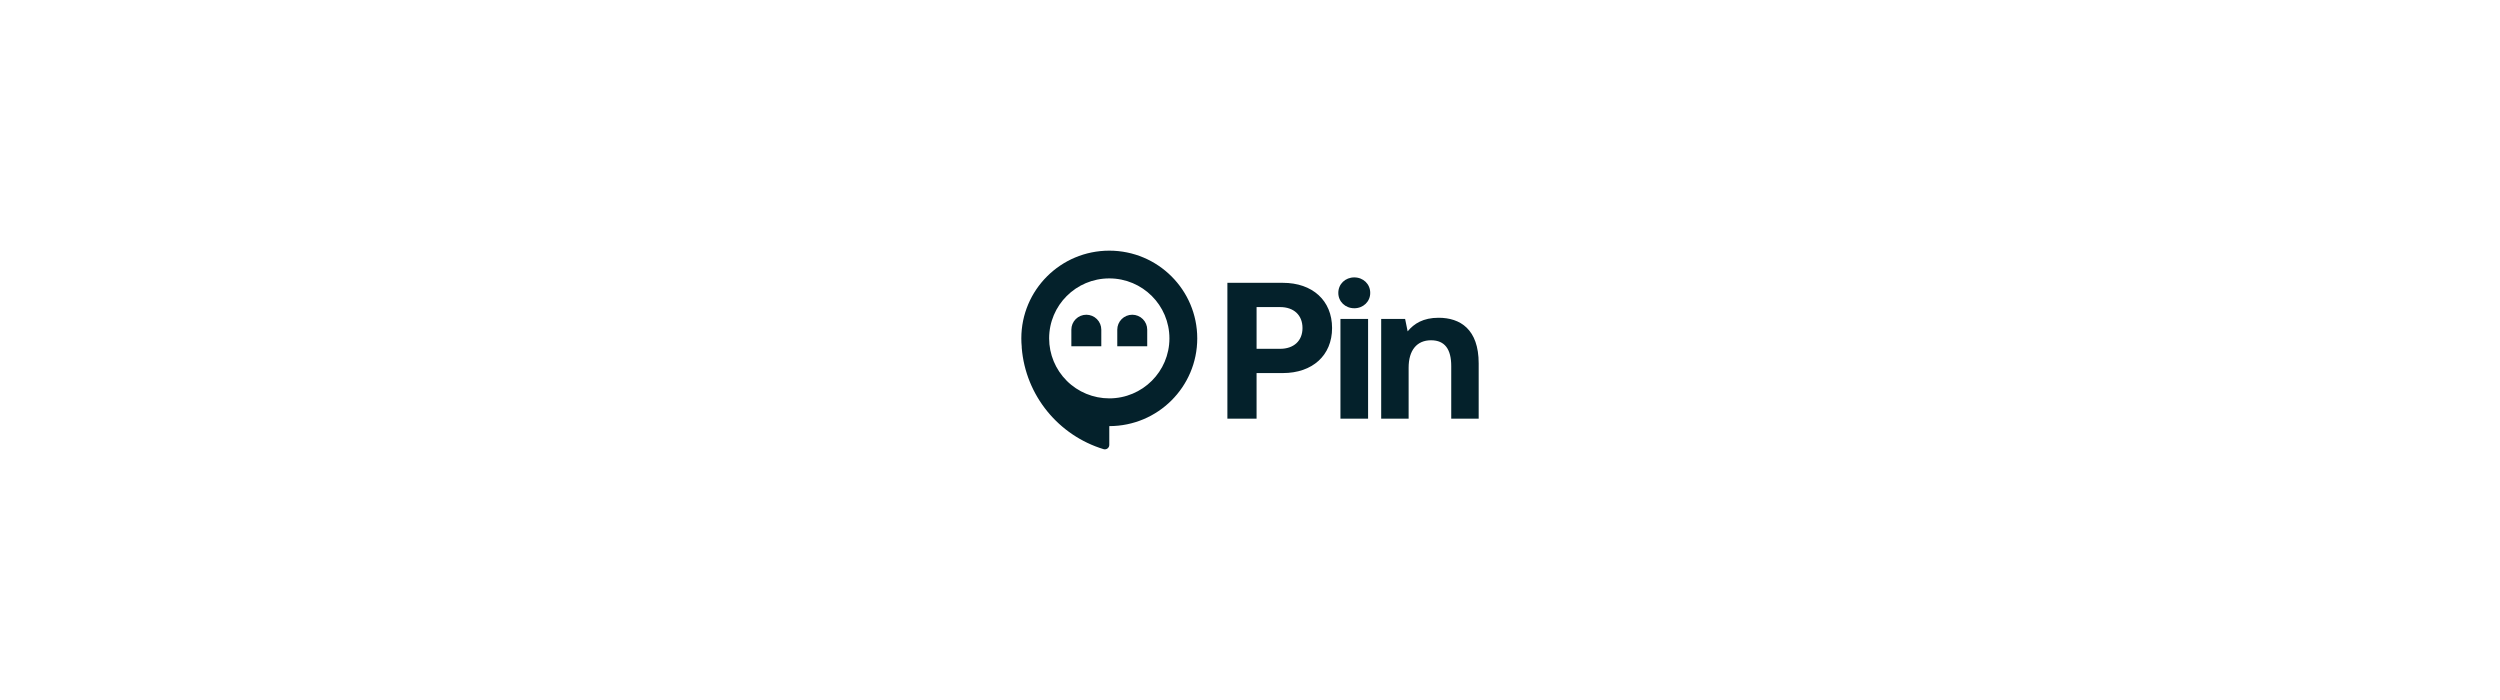
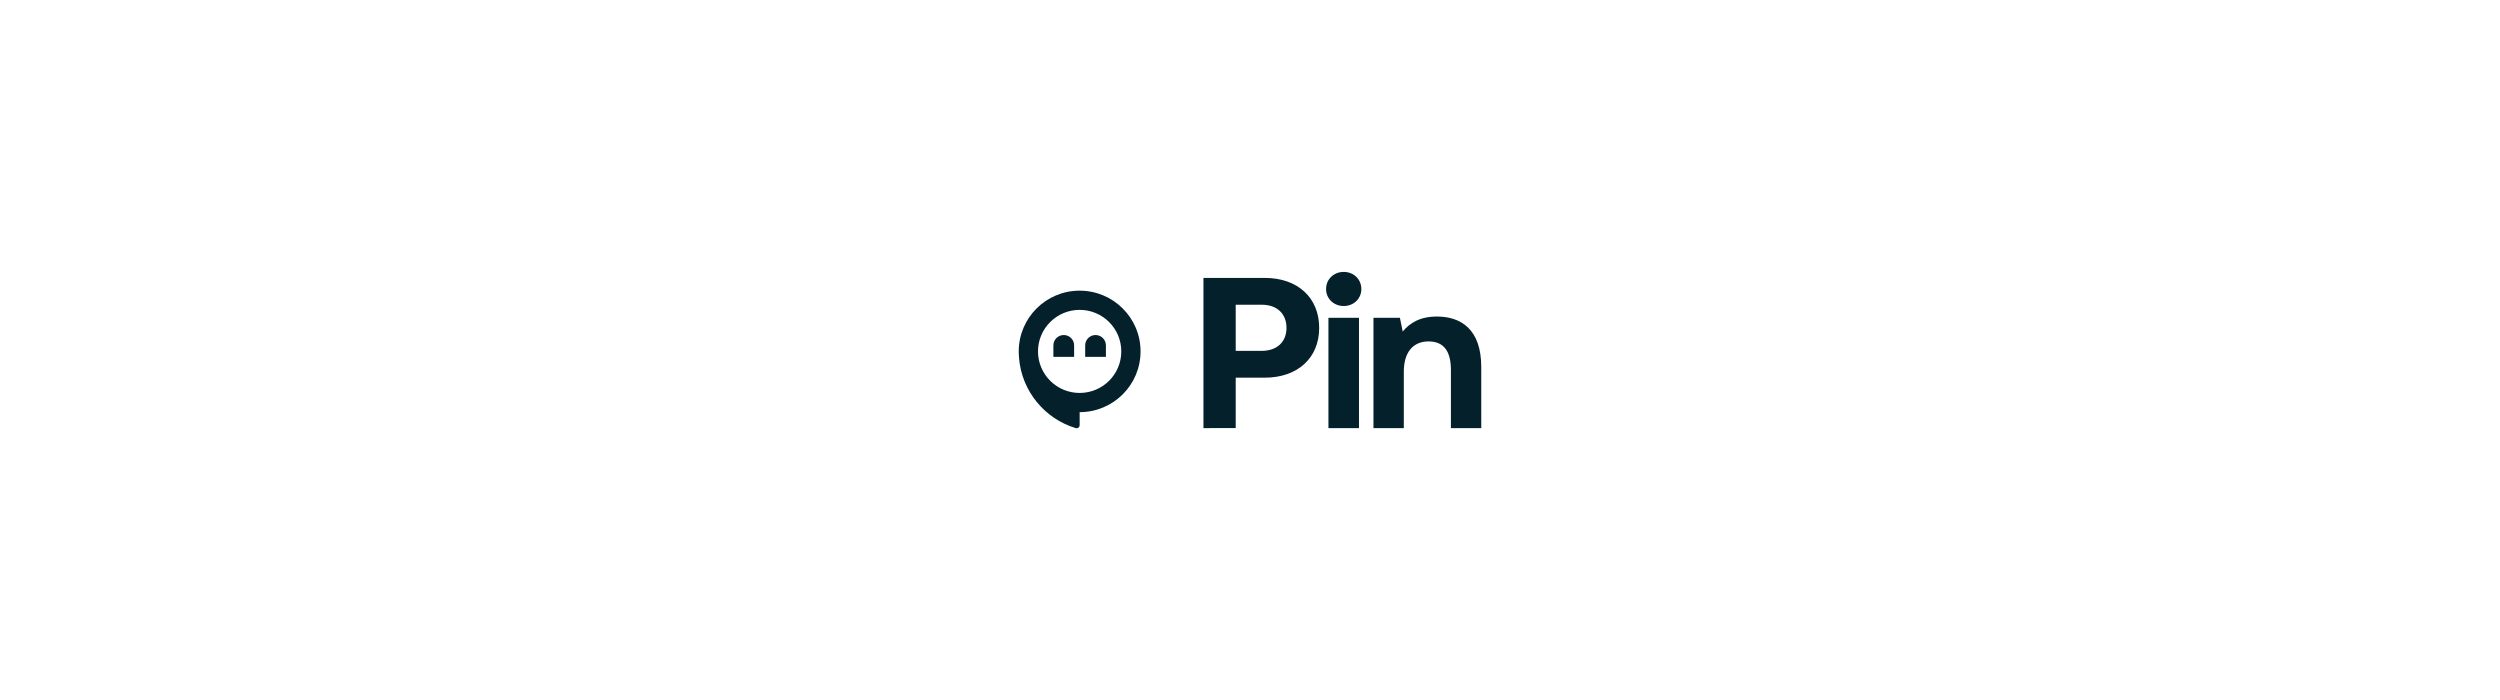
<svg xmlns="http://www.w3.org/2000/svg" viewBox="0 0 400 112">
-   <svg x="163.39" y="40.105" width="73.221" height="31.79" viewBox="86 44 122 53" fill="none">
-     <g id="Pin">
-       <g id="Vector">
-         <path fill-rule="evenodd" clip-rule="evenodd" d="M132.928 67.402C132.928 80.327 122.422 90.803 109.463 90.803V95.799C109.466 95.984 109.425 96.168 109.344 96.335C109.263 96.501 109.143 96.646 108.996 96.759C108.848 96.871 108.675 96.947 108.493 96.98C108.31 97.014 108.122 97.004 107.944 96.952C96.014 93.331 87.138 82.72 86.108 69.901C86.105 69.831 86.106 69.76 86.111 69.689C86.037 68.93 85.999 68.168 86 67.405C86 54.475 96.504 44 109.463 44C122.422 44 132.928 54.477 132.928 67.402ZM109.462 83.403C118.322 83.403 125.505 76.239 125.505 67.402C125.505 58.565 118.322 51.401 109.462 51.401C100.601 51.401 93.419 58.565 93.419 67.402C93.419 71.645 95.109 75.715 98.118 78.716C101.126 81.717 105.207 83.403 109.462 83.403Z" fill="#04212b" />
-         <path d="M99.346 69.505V65.076C99.346 64.02 99.767 63.006 100.516 62.259C101.265 61.512 102.281 61.093 103.34 61.093C104.399 61.093 105.415 61.512 106.164 62.259C106.913 63.006 107.334 64.02 107.334 65.076V69.505H99.346ZM111.594 69.505V65.076C111.594 64.02 112.015 63.006 112.764 62.259C113.513 61.512 114.529 61.093 115.588 61.093C116.648 61.093 117.663 61.512 118.413 62.259C119.162 63.006 119.582 64.02 119.582 65.076V69.505H111.594ZM197.305 61.901C203.068 61.901 208 64.955 208 74.066V88.821H200.679V74.791C200.679 70.286 198.967 67.905 195.282 67.905C191.492 67.905 189.313 70.597 189.313 75.205V88.821H181.992V62.211H188.376L189.051 65.523C190.765 63.453 193.203 61.901 197.305 61.901ZM174.813 59.363C172.425 59.363 170.556 57.602 170.556 55.273C170.556 52.892 172.425 51.133 174.813 51.133C177.201 51.133 179.069 52.892 179.069 55.273C179.069 57.602 177.201 59.365 174.813 59.365M171.126 88.823V62.211H178.498V88.823H171.126ZM140.968 88.821V52.58H155.761C163.649 52.58 168.892 57.291 168.892 64.642C168.892 71.942 163.651 76.653 155.761 76.653H148.752V88.819L140.968 88.821ZM155.035 59.052H148.754V70.183H155.035C158.667 70.183 161.004 68.061 161.004 64.644C161.004 61.175 158.667 59.052 155.035 59.052Z" fill="#04212b" />
+   <svg x="162.998" y="43.481" width="74.003" height="25.038" viewBox="0 0 74.003 25.011" fill="none">
+     <svg x="0" y="3.011" width="19.509" height="22" viewBox="86 44 46.97 52.968" overflow="hidden">
+       <g id="symbol-Pin">
+         <g id="symbol-Vector">
+           <path fill-rule="evenodd" clip-rule="evenodd" d="M132.928 67.402C132.928 80.327 122.422 90.803 109.463 90.803V95.799C109.466 95.984 109.425 96.168 109.344 96.335C109.263 96.501 109.143 96.646 108.996 96.759C108.848 96.871 108.675 96.947 108.493 96.98C108.31 97.014 108.122 97.004 107.944 96.952C96.014 93.331 87.138 82.72 86.108 69.901C86.105 69.831 86.106 69.76 86.111 69.689C86.037 68.93 85.999 68.168 86 67.405C86 54.475 96.504 44 109.463 44C122.422 44 132.928 54.477 132.928 67.402ZM109.462 83.403C118.322 83.403 125.505 76.239 125.505 67.402C125.505 58.565 118.322 51.401 109.462 51.401C100.601 51.401 93.419 58.565 93.419 67.402C93.419 71.645 95.109 75.715 98.118 78.716C101.126 81.717 105.207 83.403 109.462 83.403Z" fill="#04212b" />
+           <path d="M99.346 69.505V65.076C99.346 64.02 99.767 63.006 100.516 62.259C101.265 61.512 102.281 61.093 103.34 61.093C104.399 61.093 105.415 61.512 106.164 62.259C106.913 63.006 107.334 64.02 107.334 65.076V69.505H99.346ZM111.594 69.505V65.076C111.594 64.02 112.015 63.006 112.764 62.259C113.513 61.512 114.529 61.093 115.588 61.093C116.648 61.093 117.663 61.512 118.413 62.259C119.162 63.006 119.582 64.02 119.582 65.076V69.505H111.594ZM197.305 61.901C203.068 61.901 208 64.955 208 74.066V88.821H200.679V74.791C200.679 70.286 198.967 67.905 195.282 67.905C191.492 67.905 189.313 70.597 189.313 75.205V88.821H181.992V62.211H188.376L189.051 65.523C190.765 63.453 193.203 61.901 197.305 61.901ZM174.813 59.363C172.425 59.363 170.556 57.602 170.556 55.273C170.556 52.892 172.425 51.133 174.813 51.133C177.201 51.133 179.069 52.892 179.069 55.273C179.069 57.602 177.201 59.365 174.813 59.365M171.126 88.823V62.211H178.498V88.823H171.126ZM140.968 88.821V52.58H155.761C163.649 52.58 168.892 57.291 168.892 64.642C168.892 71.942 163.651 76.653 155.761 76.653H148.752V88.819L140.968 88.821ZM155.035 59.052H148.754V70.183H155.035C158.667 70.183 161.004 68.061 161.004 64.644C161.004 61.175 158.667 59.052 155.035 59.052Z" fill="#04212b" />
+         </g>
      </g>
-     </g>
+     </svg>
+     <svg x="29.509" y="0" width="44.494" height="25.011" viewBox="140.9 51.117 67.1 37.718" overflow="hidden">
+       <g id="name-Pin">
+         <g id="name-Vector">
+           <path fill-rule="evenodd" clip-rule="evenodd" d="M132.928 67.402C132.928 80.327 122.422 90.803 109.463 90.803V95.799C109.466 95.984 109.425 96.168 109.344 96.335C109.263 96.501 109.143 96.646 108.996 96.759C108.848 96.871 108.675 96.947 108.493 96.98C108.31 97.014 108.122 97.004 107.944 96.952C96.014 93.331 87.138 82.72 86.108 69.901C86.105 69.831 86.106 69.76 86.111 69.689C86.037 68.93 85.999 68.168 86 67.405C86 54.475 96.504 44 109.463 44C122.422 44 132.928 54.477 132.928 67.402ZM109.462 83.403C118.322 83.403 125.505 76.239 125.505 67.402C125.505 58.565 118.322 51.401 109.462 51.401C100.601 51.401 93.419 58.565 93.419 67.402C93.419 71.645 95.109 75.715 98.118 78.716C101.126 81.717 105.207 83.403 109.462 83.403Z" fill="#04212b" />
+           <path d="M99.346 69.505V65.076C99.346 64.02 99.767 63.006 100.516 62.259C101.265 61.512 102.281 61.093 103.34 61.093C104.399 61.093 105.415 61.512 106.164 62.259C106.913 63.006 107.334 64.02 107.334 65.076V69.505H99.346ZM111.594 69.505V65.076C111.594 64.02 112.015 63.006 112.764 62.259C113.513 61.512 114.529 61.093 115.588 61.093C116.648 61.093 117.663 61.512 118.413 62.259C119.162 63.006 119.582 64.02 119.582 65.076V69.505H111.594ZM197.305 61.901C203.068 61.901 208 64.955 208 74.066V88.821H200.679V74.791C200.679 70.286 198.967 67.905 195.282 67.905C191.492 67.905 189.313 70.597 189.313 75.205V88.821H181.992V62.211H188.376L189.051 65.523C190.765 63.453 193.203 61.901 197.305 61.901ZM174.813 59.363C172.425 59.363 170.556 57.602 170.556 55.273C170.556 52.892 172.425 51.133 174.813 51.133C177.201 51.133 179.069 52.892 179.069 55.273C179.069 57.602 177.201 59.365 174.813 59.365M171.126 88.823V62.211H178.498V88.823H171.126ZM140.968 88.821V52.58H155.761C163.649 52.58 168.892 57.291 168.892 64.642C168.892 71.942 163.651 76.653 155.761 76.653H148.752V88.819L140.968 88.821ZM155.035 59.052H148.754V70.183H155.035C158.667 70.183 161.004 68.061 161.004 64.644C161.004 61.175 158.667 59.052 155.035 59.052Z" fill="#04212b" />
+         </g>
+       </g>
+     </svg>
  </svg>
</svg>
